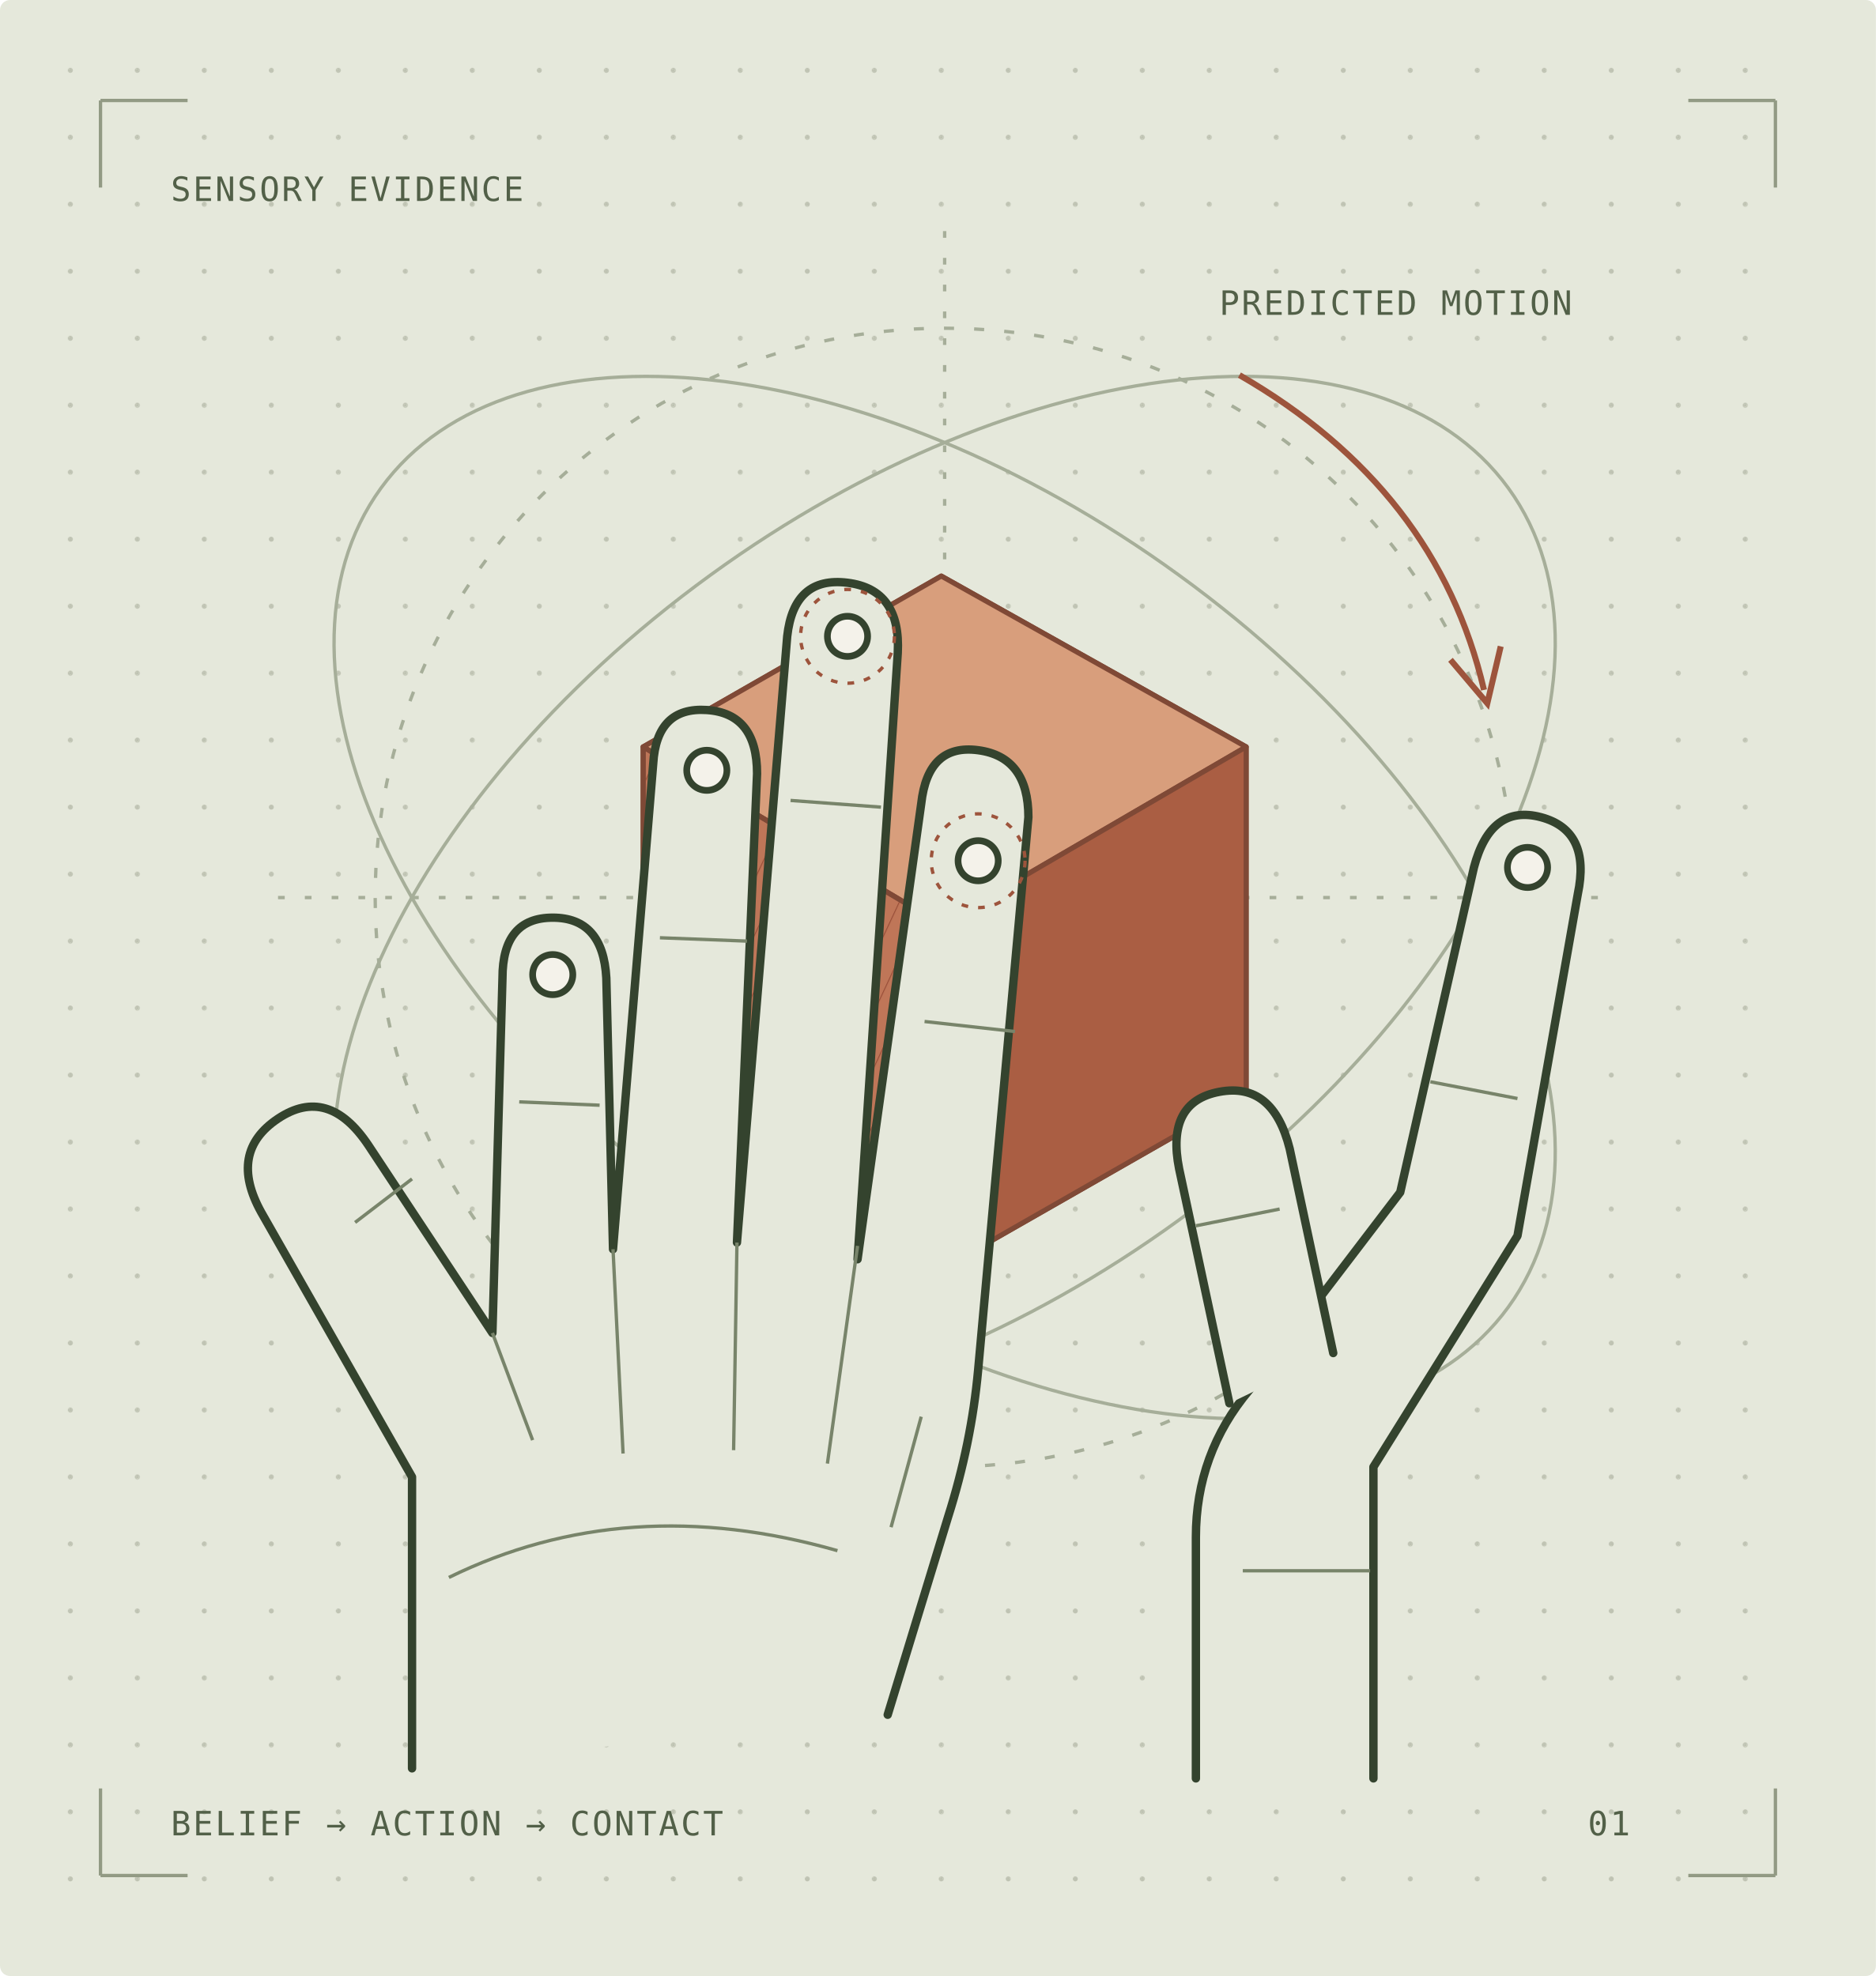
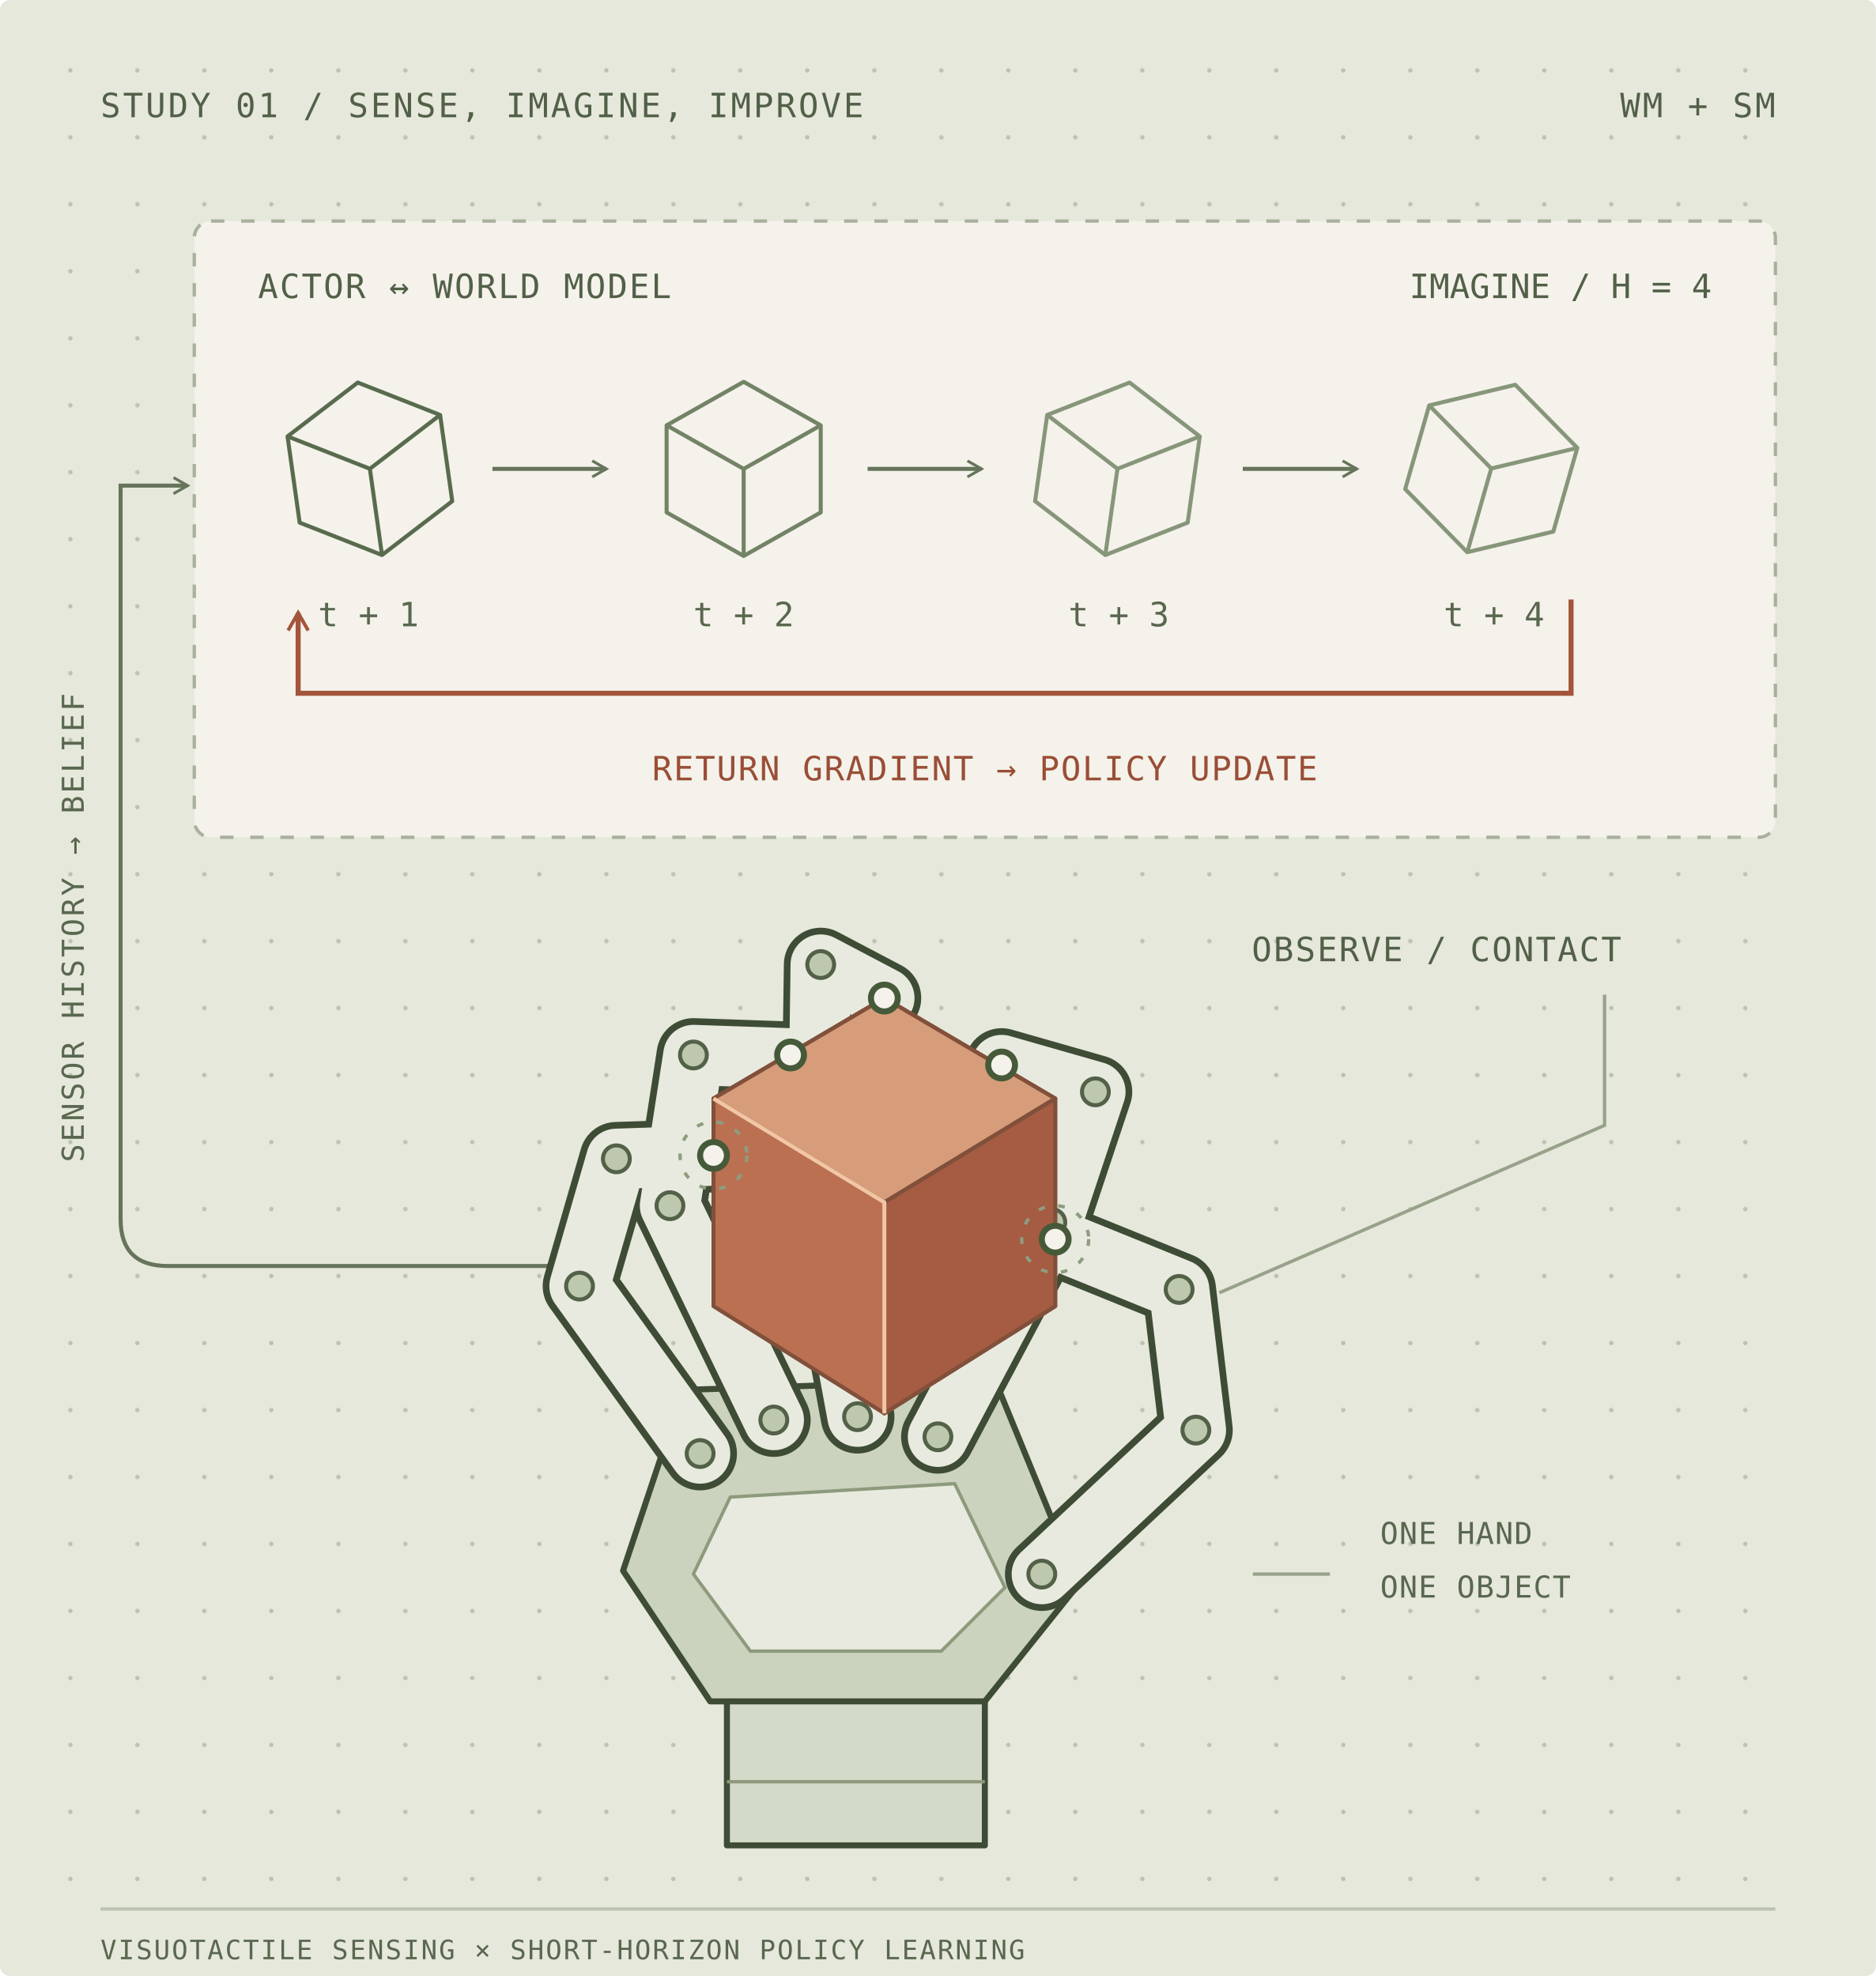
<svg xmlns="http://www.w3.org/2000/svg" width="560" height="590" viewBox="0 0 560 590" role="img" aria-labelledby="title desc">
  <defs>
    <pattern id="dots" width="20" height="20" patternUnits="userSpaceOnUse">
-       <circle cx="1" cy="1" r=".75" fill="#bfc3b3" />
+       <circle cx="1" cy="1" r=".65" fill="#b9c0ae" />
    </pattern>
-     <pattern id="hatch" width="7" height="7" patternUnits="userSpaceOnUse" patternTransform="rotate(25)">
-       <path d="M0 0V7" stroke="#9b513b" stroke-width=".6" />
-     </pattern>
+     <marker id="forward" viewBox="0 0 10 10" refX="8" refY="5" markerWidth="5" markerHeight="5" orient="auto">
+       <path d="m1 1 7 4-7 4" fill="none" stroke="#66745b" stroke-width="1.4" />
+     </marker>
+     <marker id="gradient" viewBox="0 0 10 10" refX="8" refY="5" markerWidth="5" markerHeight="5" orient="auto">
+       <path d="m1 1 7 4-7 4" fill="none" stroke="#a3543b" stroke-width="1.4" />
+     </marker>
+     <g id="predicted-object" fill="none" stroke="currentColor" stroke-width="1.2" stroke-linejoin="round">
+       <path d="m0-23 23 13v26L0 29l-23-13v-26Z" />
+       <path d="m-23-10 23 13 23-13M0 3v26" />
+     </g>
  </defs>
  <rect width="560" height="590" rx="3" fill="#e5e8db" />
  <rect x="20" y="20" width="520" height="550" fill="url(#dots)" />
-   <path d="M30 30h26M30 30v26M530 30h-26M530 30v26M30 560h26M30 560v-26M530 560h-26M530 560v-26" stroke="#929a84" fill="none" />
-   <g fill="none" stroke="#a6ae99" stroke-width="1">
-     <circle cx="282" cy="268" r="170" stroke-dasharray="3 6" />
-     <ellipse cx="282" cy="268" rx="208" ry="119" transform="rotate(-36 282 268)" />
-     <ellipse cx="282" cy="268" rx="208" ry="119" transform="rotate(36 282 268)" />
-     <path d="M282 69v392M83 268h398" stroke-dasharray="2 6" />
+   <g font-family="monospace" font-size="10" letter-spacing=".7" fill="#526048">
+     <text x="30" y="35">STUDY 01 / SENSE, IMAGINE, IMPROVE</text>
+     <text x="530" y="35" text-anchor="end">WM + SM</text>
  </g>
-   <g stroke="#7f4936" stroke-width="1.5" stroke-linejoin="round">
-     <path d="m281 172 91 51v104l-91 52-89-52V223Z" fill="#bf7658" />
-     <path d="m192 223 89 53 91-53-91-51Z" fill="#d89e7c" />
-     <path d="m281 276 91-53v104l-91 52Z" fill="#aa5e43" />
-     <path d="m192 223 89 53v103l-89-52Z" fill="url(#hatch)" />
+   <rect x="58" y="66" width="472" height="184" rx="5" fill="#f4f2ea" stroke="#a9b19e" stroke-dasharray="4 5" />
+   <text x="77" y="89" font-family="monospace" font-size="10" letter-spacing=".5" fill="#526048">ACTOR ↔ WORLD MODEL</text>
+   <text x="511" y="89" text-anchor="end" font-family="monospace" font-size="10" fill="#526048">IMAGINE / H = 4</text>
+   <g color="#596b4e">
+     <use href="#predicted-object" transform="translate(110 137) rotate(-8)" />
  </g>
-   <g fill="#e5e8db" stroke="#34432e" stroke-width="2.5" stroke-linecap="round" stroke-linejoin="round">
-     <path d="M123 528v-87l-45-79q-10-18 5-28t27 8l37 56 3-106q0-18 15-18t16 18l2 81 12-145q1-17 16-16t15 19l-6 140 15-181q2-18 18-16t15 21l-12 181 19-136q2-18 17-16t15 20l-15 165q-2 22-9 44l-18 59" />
-     <path d="M357 531v-72q0-25 16-44l45-59 22-97q5-19 20-15t11 23l-18 102-43 69v93" />
-     <path d="m367 419-15-70q-4-20 12-23t21 17l13 61" />
+   <g color="#738366">
+     <use href="#predicted-object" transform="translate(222 137) rotate(0)" />
  </g>
-   <g fill="none" stroke="#78846a" stroke-width="1">
-     <path d="m155 329 24 1m18-50 26 1m13-42 27 2m13 64 27 3m-197 57 17-13m304-29 26 5m-96 38 25-5" />
-     <path d="m147 398 12 32m24-57 3 61m34-63-1 62m37-61-9 65m28-14-9 33M134 471q53-26 116-8M371 469h38" />
+   <g color="#87967a">
+     <use href="#predicted-object" transform="translate(334 137) rotate(8)" />
  </g>
-   <g fill="#f4f2ea" stroke="#34432e" stroke-width="2">
-     <circle cx="165" cy="291" r="6" />
-     <circle cx="211" cy="230" r="6" />
-     <circle cx="253" cy="190" r="6" />
-     <circle cx="292" cy="257" r="6" />
-     <circle cx="456" cy="259" r="6" />
+   <g color="#87967a">
+     <use href="#predicted-object" transform="translate(446 137) rotate(16)" />
  </g>
-   <g stroke="#9d543c" fill="none">
-     <circle cx="253" cy="190" r="14" stroke-dasharray="2 3" />
-     <circle cx="292" cy="257" r="14" stroke-dasharray="2 3" />
-     <path d="M370 112q59 34 73 94" stroke-width="1.8" />
-     <path d="m433 197 11 13 4-17" stroke-width="1.8" />
+   <g fill="none" stroke="#66745b" stroke-width="1.2" marker-end="url(#forward)">
+     <path d="M147 140h34" />
+     <path d="M259 140h34" />
+     <path d="M371 140h34" />
  </g>
-   <g font-family="monospace" fill="#526048" font-size="10" letter-spacing=".6">
-     <text x="51" y="60">SENSORY EVIDENCE</text>
-     <text x="364" y="94">PREDICTED MOTION</text>
-     <text x="51" y="548">BELIEF → ACTION → CONTACT</text>
-     <text x="474" y="548">01</text>
+   <g font-family="monospace" font-size="10" text-anchor="middle" fill="#59674f">
+     <text x="110" y="187">t + 1</text>
+     <text x="222" y="187">t + 2</text>
+     <text x="334" y="187">t + 3</text>
+     <text x="446" y="187">t + 4</text>
  </g>
+   <path d="M469 179v28H89v-24" fill="none" stroke="#a3543b" stroke-width="1.5" marker-end="url(#gradient)" />
+   <text x="294" y="233" text-anchor="middle" font-family="monospace" font-size="10" letter-spacing=".4" fill="#9a4e36">RETURN GRADIENT → POLICY UPDATE</text>
+   <path d="M176 378H50q-14 0-14-14V145h20" fill="none" stroke="#66745b" stroke-width="1.2" marker-end="url(#forward)" />
+   <text transform="translate(25 347) rotate(-90)" font-family="monospace" font-size="9" letter-spacing=".7" fill="#59674f">SENSOR HISTORY → BELIEF</text>
+   <text x="484" y="287" text-anchor="end" font-family="monospace" font-size="10" letter-spacing=".5" fill="#526048">OBSERVE / CONTACT</text>
+   <path d="M479 297v39l-115 50" fill="none" stroke="#98a28b" stroke-width="1" />
+   <g stroke="#3e4c35" stroke-width="1.8" stroke-linejoin="round">
+     <path d="M217 502h77v49h-77Z" fill="#d4dac8" />
+     <path d="m204 415 93-3 25 61-28 35h-82l-26-39Z" fill="#cbd3be" />
+     <path d="m218 447 67-4 15 31-19 19h-57l-17-23Z" fill="#e8eadf" stroke="#8d9a7c" stroke-width="1" />
+     <path d="M217 532h77" stroke="#8d9a7c" stroke-width="1" />
+   </g>
+   <g fill="none" stroke-linecap="round" stroke-linejoin="round">
+     <g stroke="#3e4c35" stroke-width="22">
+       <path d="m209 434-36-50 11-38 30-1" />
+       <path d="m231 424-31-64 7-45 29 1" />
+       <path d="m256 423-12-65 1-70 19 10" />
+       <path d="m280 429 34-64 13-39-28-8" />
+       <path d="m311 470 46-43-5-42-37-15" />
+     </g>
+     <g stroke="#e8eadf" stroke-width="18">
+       <path d="m209 434-36-50 11-38 30-1" />
+       <path d="m231 424-31-64 7-45 29 1" />
+       <path d="m256 423-12-65 1-70 19 10" />
+       <path d="m280 429 34-64 13-39-28-8" />
+       <path d="m311 470 46-43-5-42-37-15" />
+     </g>
+   </g>
+   <g fill="#bec8ae" stroke="#526147" stroke-width="1.2">
+     <circle cx="209" cy="434" r="4" />
+     <circle cx="173" cy="384" r="4" />
+     <circle cx="184" cy="346" r="4" />
+     <circle cx="231" cy="424" r="4" />
+     <circle cx="200" cy="360" r="4" />
+     <circle cx="207" cy="315" r="4" />
+     <circle cx="256" cy="423" r="4" />
+     <circle cx="244" cy="358" r="4" />
+     <circle cx="245" cy="288" r="4" />
+     <circle cx="280" cy="429" r="4" />
+     <circle cx="314" cy="365" r="4" />
+     <circle cx="327" cy="326" r="4" />
+     <circle cx="311" cy="470" r="4" />
+     <circle cx="357" cy="427" r="4" />
+     <circle cx="352" cy="385" r="4" />
+   </g>
+   <g stroke="#81503b" stroke-width="1.2" stroke-linejoin="round">
+     <path d="m264 298 51 30v62l-51 32-51-32v-62Z" fill="#bb7052" />
+     <path d="m213 328 51-30 51 30-51 31Z" fill="#d79d7a" />
+     <path d="m264 359 51-31v62l-51 32Z" fill="#a55c42" />
+     <path d="m213 328 51 31v63" fill="none" stroke="#f2c6a5" />
+   </g>
+   <g fill="#f4f2ea" stroke="#465a3a" stroke-width="1.8">
+     <circle cx="213" cy="345" r="4" />
+     <circle cx="236" cy="315" r="4" />
+     <circle cx="264" cy="298" r="4" />
+     <circle cx="299" cy="318" r="4" />
+     <circle cx="315" cy="370" r="4" />
+   </g>
+   <g fill="none" stroke="#8e9c80" stroke-width="1" stroke-dasharray="2 4">
+     <circle cx="213" cy="345" r="10" />
+     <circle cx="315" cy="370" r="10" />
+   </g>
+   <text x="412" y="461" font-family="monospace" font-size="9" letter-spacing=".3" fill="#59674f">ONE HAND</text>
+   <text x="412" y="477" font-family="monospace" font-size="9" letter-spacing=".3" fill="#59674f">ONE OBJECT</text>
+   <path d="M397 470h-23" stroke="#98a28b" />
+   <path d="M30 570h500" stroke="#bcc4b1" />
+   <text x="30" y="585" font-family="monospace" font-size="8" letter-spacing=".5" fill="#59674f">VISUOTACTILE SENSING × SHORT-HORIZON POLICY LEARNING</text>
</svg>
